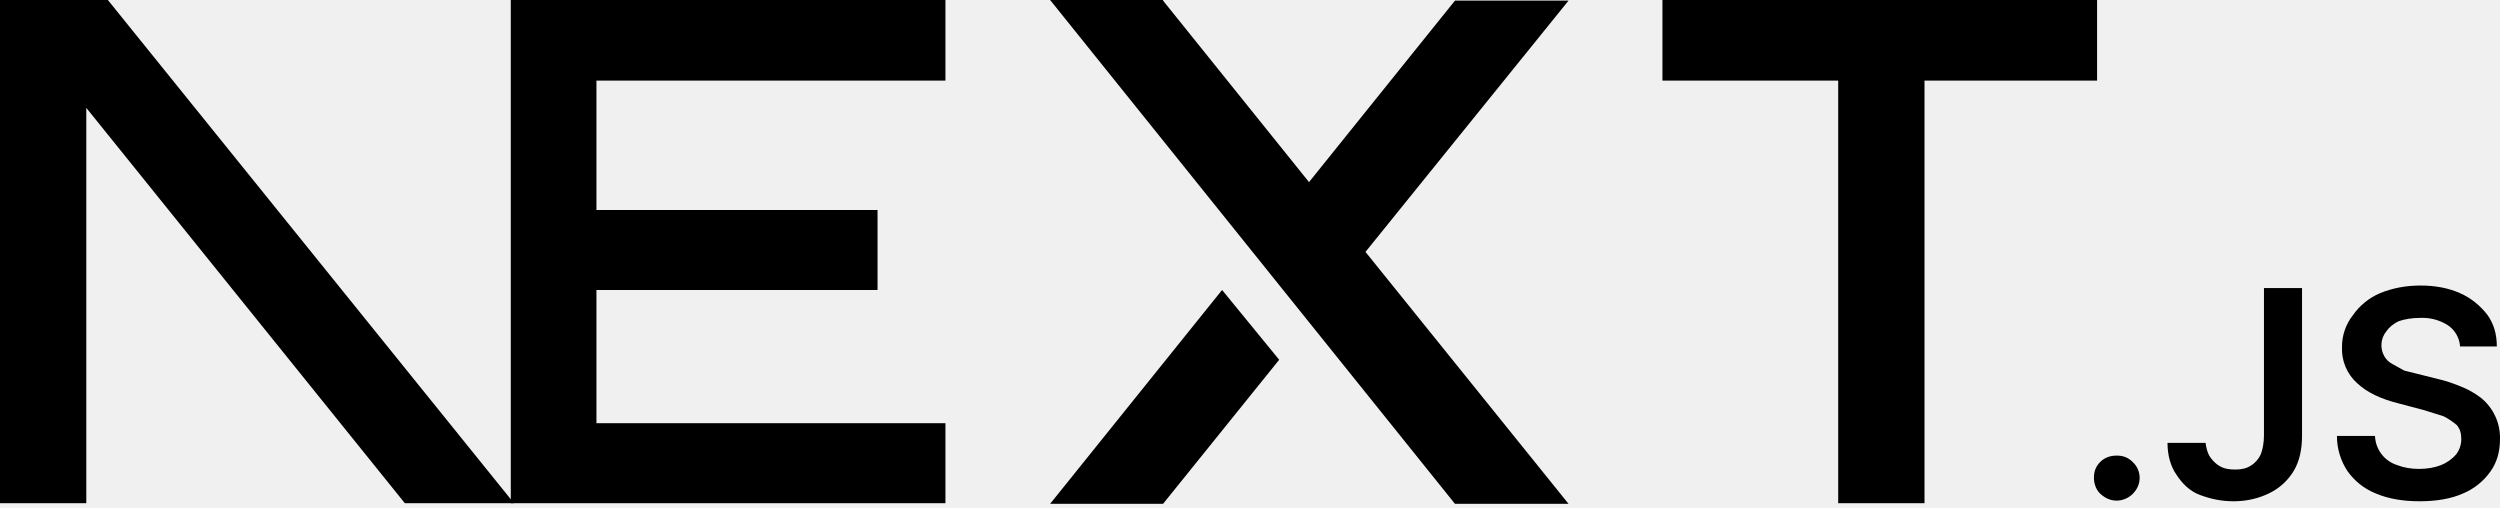
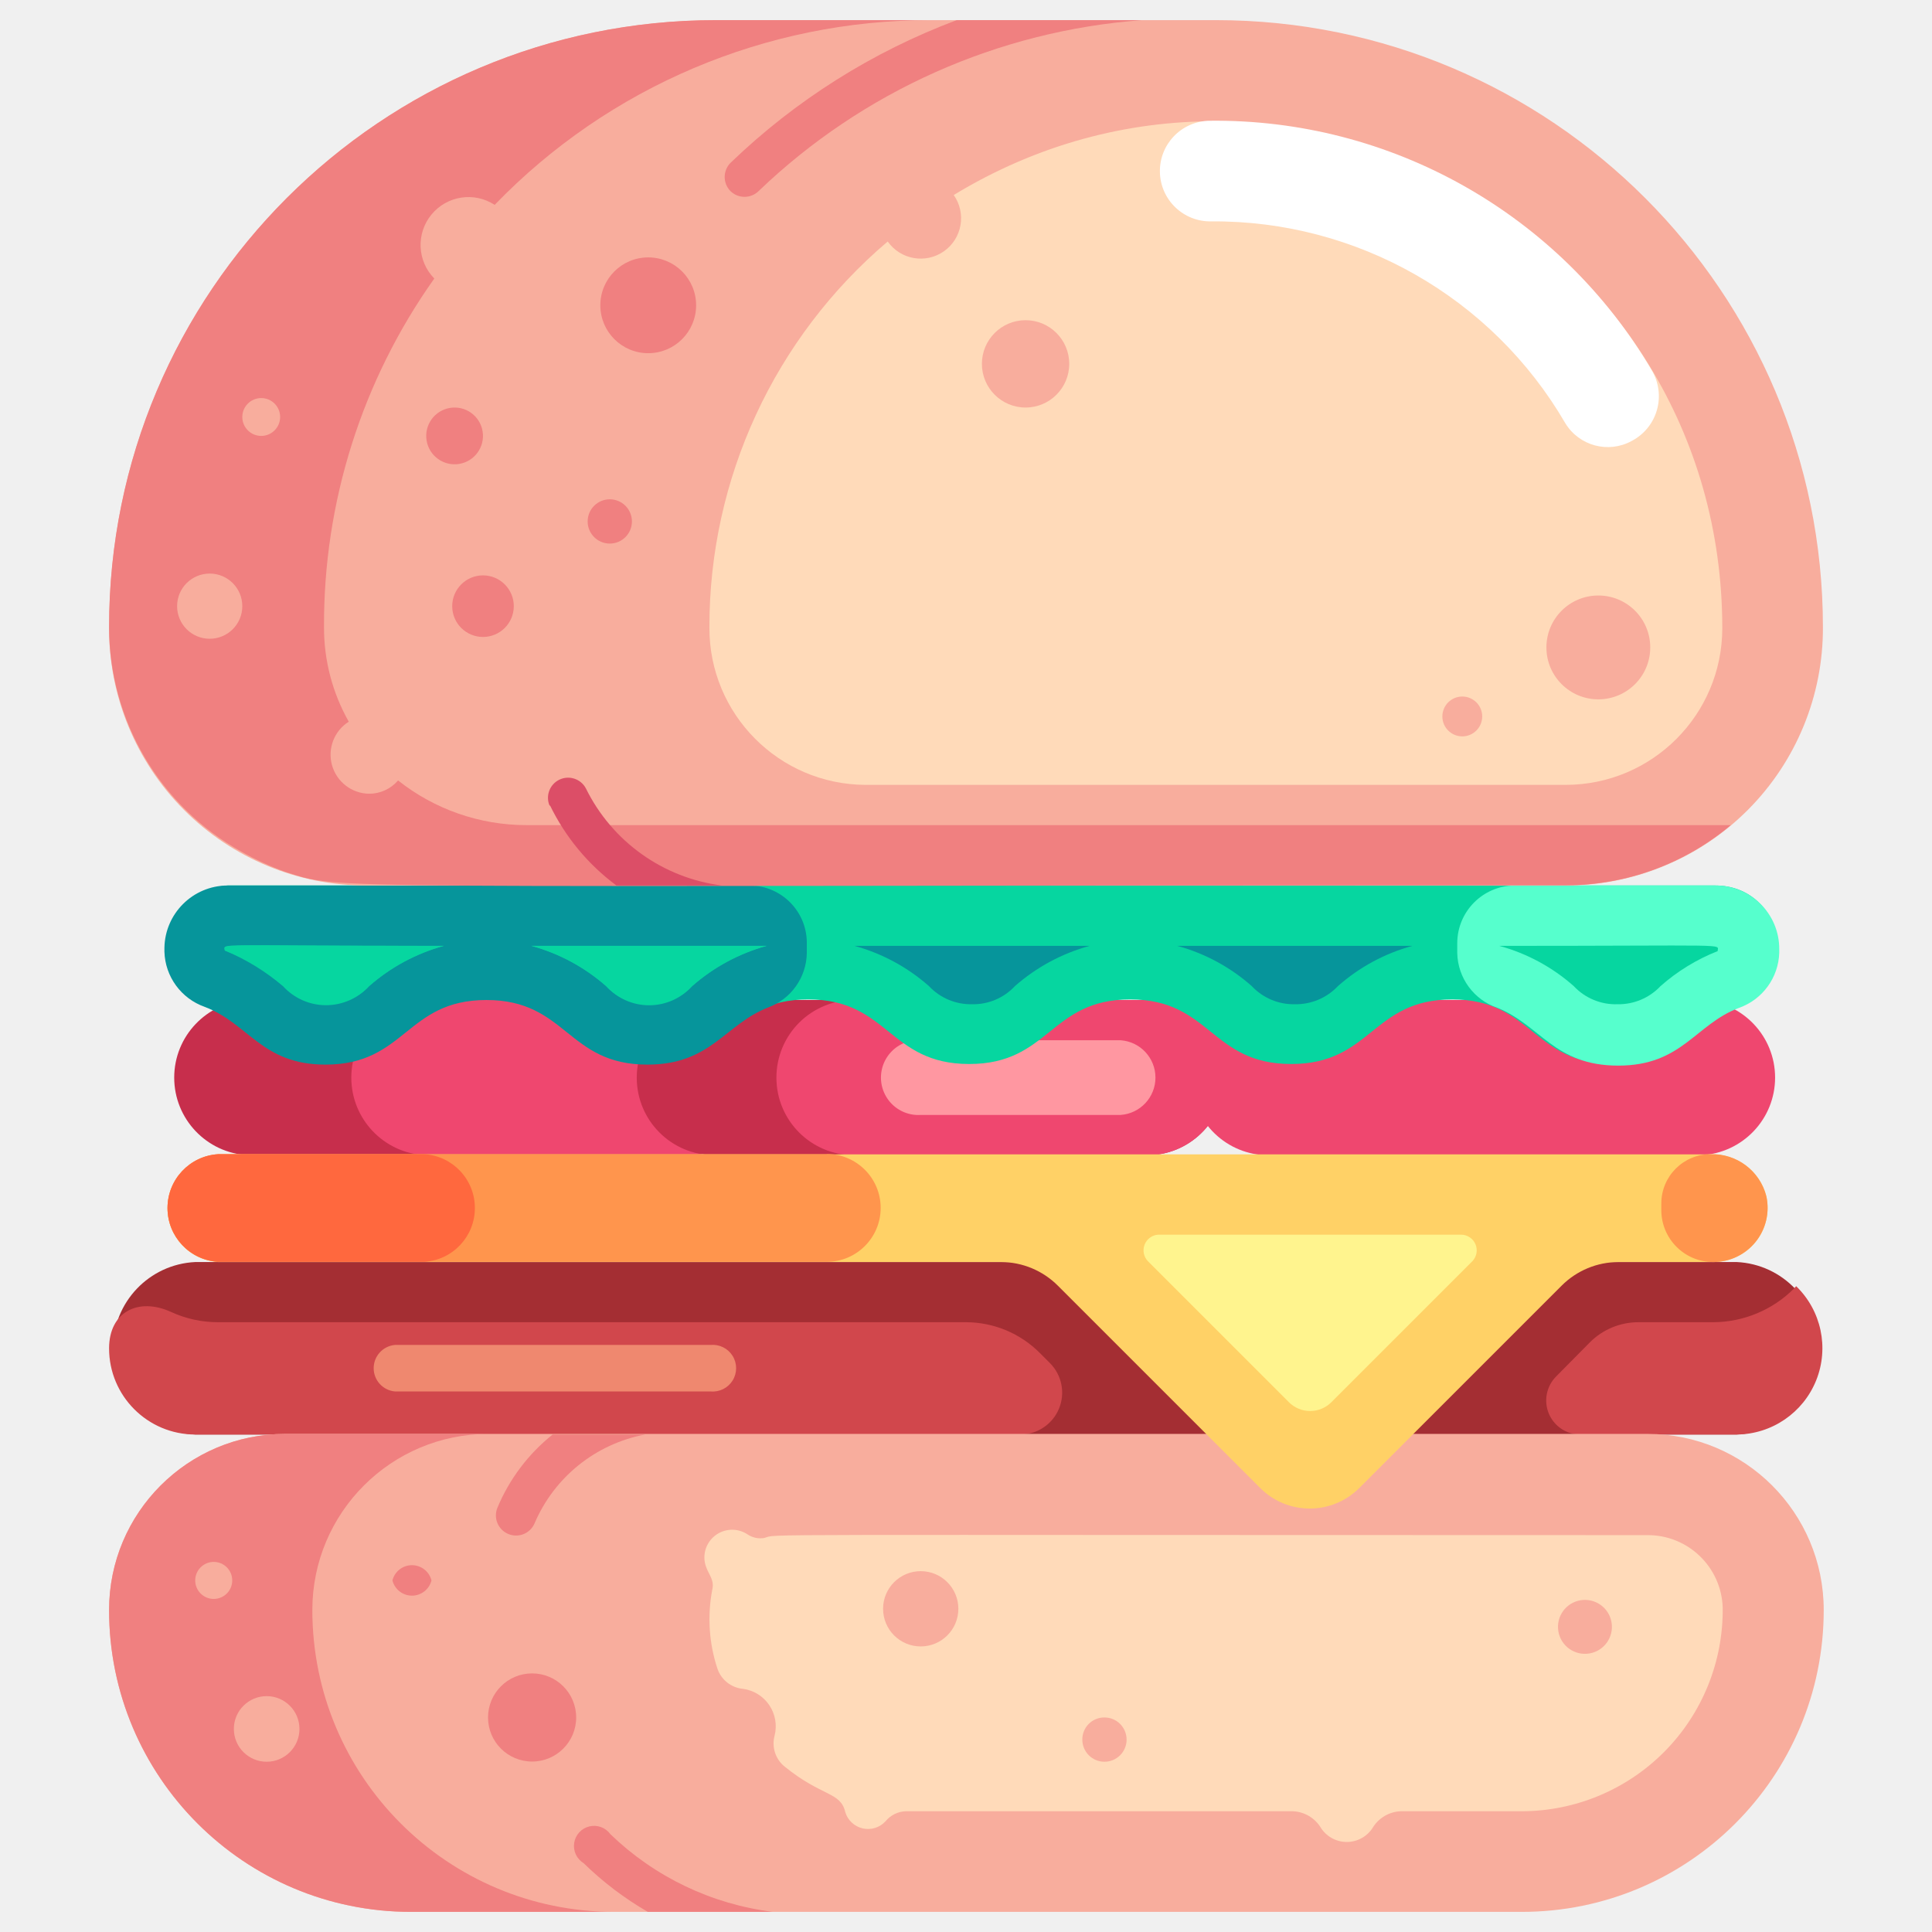
- <svg xmlns="http://www.w3.org/2000/svg" fill="none" viewBox="0 0 394 80">
-   <path fill="#000" d="M262 0h68.5v12.7h-27.2v66.6h-13.6V12.7H262V0ZM149 0v12.7H94v20.4h44.3v12.6H94v21h55v12.6H80.5V0h68.7zm34.3 0h-17.8l63.8 79.4h17.9l-32-39.7 32-39.6h-17.9l-23 28.6-23-28.6zm18.3 56.7-9-11-27.1 33.7h17.8l18.3-22.7z" />
-   <path fill="#000" d="M81 79.3 17 0H0v79.3h13.6V17l50.2 62.3H81Zm252.6-.4c-1 0-1.8-.4-2.5-1s-1.1-1.6-1.1-2.6.3-1.8 1-2.5 1.6-1 2.6-1 1.8.3 2.5 1a3.4 3.4 0 0 1 .6 4.3 3.7 3.7 0 0 1-3 1.8zm23.2-33.5h6v23.3c0 2.1-.4 4-1.3 5.5a9.1 9.1 0 0 1-3.8 3.5c-1.6.8-3.5 1.3-5.7 1.3-2 0-3.7-.4-5.3-1s-2.8-1.8-3.7-3.2c-.9-1.3-1.4-3-1.4-5h6c.1.8.3 1.6.7 2.2s1 1.2 1.6 1.5c.7.4 1.5.5 2.4.5 1 0 1.8-.2 2.4-.6a4 4 0 0 0 1.6-1.8c.3-.8.5-1.8.5-3V45.5zm30.9 9.1a4.4 4.4 0 0 0-2-3.3 7.5 7.5 0 0 0-4.3-1.1c-1.3 0-2.4.2-3.3.5-.9.4-1.6 1-2 1.6a3.5 3.5 0 0 0-.3 4c.3.5.7.9 1.3 1.2l1.8 1 2 .5 3.2.8c1.3.3 2.5.7 3.7 1.2a13 13 0 0 1 3.2 1.8 8.1 8.1 0 0 1 3 6.5c0 2-.5 3.7-1.5 5.1a10 10 0 0 1-4.4 3.5c-1.8.8-4.1 1.2-6.8 1.2-2.6 0-4.9-.4-6.8-1.2-2-.8-3.4-2-4.5-3.5a10 10 0 0 1-1.7-5.6h6a5 5 0 0 0 3.5 4.6c1 .4 2.2.6 3.4.6 1.3 0 2.5-.2 3.5-.6 1-.4 1.8-1 2.4-1.7a4 4 0 0 0 .8-2.4c0-.9-.2-1.6-.7-2.2a11 11 0 0 0-2.1-1.4l-3.2-1-3.8-1c-2.8-.7-5-1.7-6.6-3.2a7.2 7.2 0 0 1-2.4-5.7 8 8 0 0 1 1.7-5 10 10 0 0 1 4.3-3.5c2-.8 4-1.2 6.4-1.2 2.3 0 4.4.4 6.2 1.2 1.8.8 3.2 2 4.3 3.4 1 1.4 1.5 3 1.5 5h-5.8z" />
+ <svg xmlns="http://www.w3.org/2000/svg" id="SvgjsSvg1001" width="256" height="256" version="1.1">
+   <defs id="SvgjsDefs1002" />
+   <g id="SvgjsG1008">
+     <svg viewBox="0 0 96 96" width="256" height="256">
+       <path fill="#c72e4c" d="M34,57.4H12.32a3.86,3.86,0,0,1,0-7.71H34a3.86,3.86,0,1,1,0,7.71Z" class="colorc72e4c svgShape" />
+       <path fill="#ef476f" d="M34,57.4H21.12a3.86,3.86,0,0,1,0-7.71H34a3.86,3.86,0,1,1,0,7.71Z" class="coloref476f svgShape" />
+       <path fill="#c72e4c" d="M31.64,53.55a3.85,3.85,0,0,0,3.85,3.85h21.7a3.86,3.86,0,0,0,0-7.71H35.49A3.86,3.86,0,0,0,31.64,53.55Z" class="colorc72e4c svgShape" />
+       <path fill="#ef476f" d="M38.58,53.55a3.85,3.85,0,0,0,3.85,3.85H57.19a3.86,3.86,0,0,0,0-7.71H42.43A3.85,3.85,0,0,0,38.58,53.55Z" class="coloref476f svgShape" />
+       <path fill="#ff97a1" d="M55.69,55.4a1.86,1.86,0,0,0,0-3.71H45.77a1.86,1.86,0,1,0,0,3.71Z" class="colorff97a1 svgShape" />
+       <path fill="#ef476f" d="M84.54,57.4H62.84a3.86,3.86,0,0,1,0-7.71h21.7a3.86,3.86,0,0,1,0,7.71Z" class="coloref476f svgShape" />
+       <path fill="#a42e33" d="M86.3,71.28H9.7a4.29,4.29,0,0,1,0-8.57H86.3a4.29,4.29,0,0,1,0,8.57Z" class="colora42e33 svgShape" />
+       <path fill="#d1474c" d="M51.67 67.23l.5.5a2.08 2.08 0 01-1.48 3.55H9.7A4.28 4.28 0 015.42 67c0-1.82 1.46-2.55 3.08-1.81a5.56 5.56 0 002.34.51H48A5.19 5.19 0 0151.67 67.23zM86.3 71.28H78.53a1.69 1.69 0 01-1.2-2.89L79 66.7a3.41 3.41 0 012.4-1h3.74a5.71 5.71 0 004-1.67l.11-.12A4.29 4.29 0 0186.3 71.28z" class="colord1474c svgShape" />
+       <path fill="#06d6a0" d="M10.16,50c2.19.82,2.83,2.87,6,2.87,4,0,4-3.21,8-3.21s4,3.21,8,3.21,4-3.21,8-3.21,4,3.21,8,3.21,4-3.21,8-3.21,4,3.21,8,3.21,4-3.21,8-3.21,4,3.21,8,3.21c3.2,0,3.84-2,6-2.87C89.69,48.79,88.63,44,85.24,44H11.32A3.15,3.15,0,0,0,10.16,50Z" class="color06d6a0 svgShape" />
+       <path fill="#56ffcd" d="M75.26,44h10a3.15,3.15,0,0,1,3.15,3.15v.19a3,3,0,0,1-2,2.74c-2.18.82-2.82,2.87-6,2.87s-3.85-2-6-2.87a2.94,2.94,0,0,1-2-2.72v-.49A2.87,2.87,0,0,1,75.26,44Z" class="color56ffcd svgShape" />
+       <path fill="#06959b" d="M8.17,47.1v.19a3,3,0,0,0,2,2.74c2.19.82,2.83,2.87,6,2.87,4,0,4-3.21,8-3.21s4,3.21,8,3.21c3.17,0,3.84-2,6-2.84a2.93,2.93,0,0,0,1.92-2.7V46.8A2.85,2.85,0,0,0,37.29,44h-26A3.15,3.15,0,0,0,8.17,47.1ZM26.41,47H38.09a9.39,9.39,0,0,0-3.7,2,2.87,2.87,0,0,1-4.27,0A9.37,9.37,0,0,0,26.41,47Zm-4.36,0a9.37,9.37,0,0,0-3.71,2,2.89,2.89,0,0,1-4.28,0,11,11,0,0,0-2.89-1.77C11.17,46.84,10.35,47,22.05,47Z" class="color06959b svgShape" />
+       <path fill="#06d6a0" d="M16.2 49.9A2.84 2.84 0 0018.34 49a9.37 9.37 0 013.71-2c-11.86 0-10.88-.1-10.88.23C14.05 48.32 14.33 49.9 16.2 49.9zM32.26 49.9A2.83 2.83 0 0034.39 49a9.39 9.39 0 013.7-2H26.41a9.37 9.37 0 013.71 2A2.84 2.84 0 0032.26 49.9z" class="color06d6a0 svgShape" />
+       <path fill="#06959b" d="M48.3 49.9A2.83 2.83 0 0050.43 49a9.37 9.37 0 013.71-2H42.46a9.32 9.32 0 013.7 2A2.85 2.85 0 0048.3 49.9zM64.34 49.9A2.87 2.87 0 0066.48 49a9.25 9.25 0 013.7-2H58.5a9.25 9.25 0 013.7 2A2.85 2.85 0 0064.34 49.9z" class="color06959b svgShape" />
+       <path fill="#06d6a0" d="M80.38,49.9A2.86,2.86,0,0,0,82.51,49a9.63,9.63,0,0,1,2.84-1.74h0c0-.38.88-.26-10.85-.26a9.25,9.25,0,0,1,3.7,2A2.85,2.85,0,0,0,80.38,49.9Z" class="color06d6a0 svgShape" />
+       <path fill="#f8ad9d" d="M5.42,31.17A12.77,12.77,0,0,0,18.2,44H77.8A12.78,12.78,0,0,0,90.58,31.17,30.17,30.17,0,0,0,60.41,1H35.59A30.17,30.17,0,0,0,5.42,31.17Z" class="colorf8ad9d svgShape" />
+       <path fill="#f08080" d="M5.42,31.17A12.78,12.78,0,0,0,12,42.32a14,14,0,0,0,2.17,1c3,.94.08.67,63.67.67A12.75,12.75,0,0,0,86,41H26.15a10.26,10.26,0,0,1-6.37-2.22,1.89,1.89,0,0,1-1.45.66,1.94,1.94,0,0,1-1-3.58,9.47,9.47,0,0,1-1.23-4.69,29.68,29.68,0,0,1,5.48-17.33,2.38,2.38,0,0,1,3-3.66A30.06,30.06,0,0,1,46.24,1H35.59A30.16,30.16,0,0,0,5.42,31.17Z" class="colorf08080 svgShape" />
+       <path fill="#ffdab9" d="M35.25,31.17A7.79,7.79,0,0,0,43,39H77.8a7.79,7.79,0,0,0,7.78-7.78c0-19.58-21.52-31.66-38.19-21.53A2,2,0,0,1,44.11,12,25.09,25.09,0,0,0,35.25,31.17Z" class="colorffdab9 svgShape" />
+       <path fill="#ffffff" d="M60.19,11a2.5,2.5,0,0,1-.11-5,25.16,25.16,0,0,1,22,12.41,2.51,2.51,0,0,1-1,3.5,2.47,2.47,0,0,1-3.3-.88A20.18,20.18,0,0,0,60.19,11Z" class="colorfff svgShape" />
+       <path fill="#dc4e67" d="M27.32,40A10.87,10.87,0,0,0,30.63,44h5.24a8.76,8.76,0,0,1-6.76-4.83,1,1,0,0,0-1.79.89Z" class="colordc4e67 svgShape" />
+       <path fill="#f08080" d="M36.29,9.49a1,1,0,0,0,1.41,0A30.81,30.81,0,0,1,56.75,1H47.54A32.81,32.81,0,0,0,36.31,8.08,1,1,0,0,0,36.29,9.49Z" class="colorf08080 svgShape" />
+       <path fill="#f8ad9d" d="M5.42,80a15,15,0,0,0,15,15H75.62a15,15,0,0,0,15-15,8.75,8.75,0,0,0-8.75-8.75H14.17A8.75,8.75,0,0,0,5.42,80Z" class="colorf8ad9d svgShape" />
+       <path fill="#f08080" d="M5.42,80a15,15,0,0,0,15,15H30.52a15,15,0,0,1-15-15,8.75,8.75,0,0,1,8.75-8.75H14.17A8.75,8.75,0,0,0,5.42,80Z" class="colorf08080 svgShape" />
+       <path fill="#ffdab9" d="M35.39,79a7.83,7.83,0,0,0,.26,3.92,1.49,1.49,0,0,0,1.29,1,1.88,1.88,0,0,1,1.55,2.32A1.48,1.48,0,0,0,39,87.79c1.84,1.49,2.77,1.24,3,2.25a1.18,1.18,0,0,0,2,.46A1.36,1.36,0,0,1,45,90c1.24,0,5,0,19.1,0a1.71,1.71,0,0,1,1.5.77,1.53,1.53,0,0,0,2.64,0,1.71,1.71,0,0,1,1.5-.77h5.86a10,10,0,0,0,10-10.12,3.72,3.72,0,0,0-3.75-3.6c-46.17,0-43.11-.07-43.87.14a1.14,1.14,0,0,1-.84-.18A1.38,1.38,0,0,0,35,77.38C35,78.11,35.55,78.37,35.39,79Z" class="colorffdab9 svgShape" />
+       <path fill="#f08080" d="M29 92.58A16.09 16.09 0 0032.19 95h6.22a14.13 14.13 0 01-8.08-3.86A1 1 0 1029 92.58zM25.25 76.22a1 1 0 001.31-.52 7.47 7.47 0 015.5-4.42h-4.6a9.19 9.19 0 00-2.74 3.63A1 1 0 0025.25 76.22z" class="colorf08080 svgShape" />
+       <path fill="#ffd166" d="M87.75,59.36a2.69,2.69,0,0,1-2.59,3.35H80.42a4,4,0,0,0-2.82,1.17L67.54,73.94a3.48,3.48,0,0,1-4.92,0L52.56,63.88a4,4,0,0,0-2.81-1.17H10.84a2.68,2.68,0,0,1,0-5.35H85A2.77,2.77,0,0,1,87.75,59.36Z" class="colorffd166 svgShape" />
+       <path fill="#ff954d" d="M87.77 59.45A2.77 2.77 0 0085 57.35a2.45 2.45 0 00-2.45 2.45v.34a2.58 2.58 0 002.58 2.57A2.69 2.69 0 0087.77 59.45zM41.08 57.35H10.84a2.68 2.68 0 000 5.35H41.08a2.68 2.68 0 000-5.36z" class="colorff954d svgShape" />
+       <path fill="#ff683e" d="M21.08,57.35H10.84a2.68,2.68,0,0,0,0,5.35H21.08a2.68,2.68,0,0,0,0-5.35Z" class="colorff683e svgShape" />
+       <path fill="#fff48e" d="M57.55,61.35H72.61a.78.78,0,0,1,.55,1.32l-7,7a1.49,1.49,0,0,1-2.12,0l-7-7A.78.78,0,0,1,57.55,61.35Z" class="colorfff48e svgShape" />
+       <circle cx="32.21" cy="15.17" r="2.38" fill="#f08080" class="colorf08080 svgShape" />
+       <circle cx="30.3" cy="25.91" r="1.1" fill="#f08080" class="colorf08080 svgShape" />
+       <circle cx="22.59" cy="21.66" r="1.41" fill="#f08080" transform="rotate(-9.22 22.593 21.669)" class="colorf08080 svgShape" />
+       <circle cx="24" cy="30.12" r="1.53" fill="#f08080" class="colorf08080 svgShape" />
+       <circle cx="12.98" cy="20.72" r=".94" fill="#f8ad9d" class="colorf8ad9d svgShape" />
+       <circle cx="10.42" cy="30.12" r="1.62" fill="#f8ad9d" class="colorf8ad9d svgShape" />
+       <circle cx="50.96" cy="18.08" r="2.17" fill="#f8ad9d" class="colorf8ad9d svgShape" />
+       <circle cx="79.42" cy="32.17" r="2.58" fill="#f8ad9d" class="colorf8ad9d svgShape" />
+       <circle cx="72.66" cy="35.6" r=".99" fill="#f8ad9d" class="colorf8ad9d svgShape" />
+       <circle cx="45.75" cy="79.94" r="1.87" fill="#f8ad9d" class="colorf8ad9d svgShape" />
+       <path fill="#f8ad9d" d="M53.78,86.44a1.1,1.1,0,1,0,1.1-1.1A1.09,1.09,0,0,0,53.78,86.44Z" class="colorf8ad9d svgShape" />
+       <circle cx="78.75" cy="80.84" r="1.34" fill="#f8ad9d" transform="rotate(-9.22 78.739 80.806)" class="colorf8ad9d svgShape" />
+       <circle cx="26.44" cy="85.34" r="2.19" fill="#f08080" class="colorf08080 svgShape" />
+       <path fill="#f08080" d="M19.5,78.53a1,1,0,0,0,1.94,0,1,1,0,0,0-1.94,0Z" class="colorf08080 svgShape" />
+       <circle cx="13.25" cy="85.91" r="1.63" fill="#f8ad9d" class="colorf8ad9d svgShape" />
+       <circle cx="10.62" cy="78.53" r=".92" fill="#f8ad9d" class="colorf8ad9d svgShape" />
+       <path fill="#ef886f" d="M35.31,69.14H19.62a1.16,1.16,0,0,1,0-2.31H35.31a1.16,1.16,0,1,1,0,2.31Z" class="coloref886f svgShape" />
+     </svg>
+   </g>
</svg>
